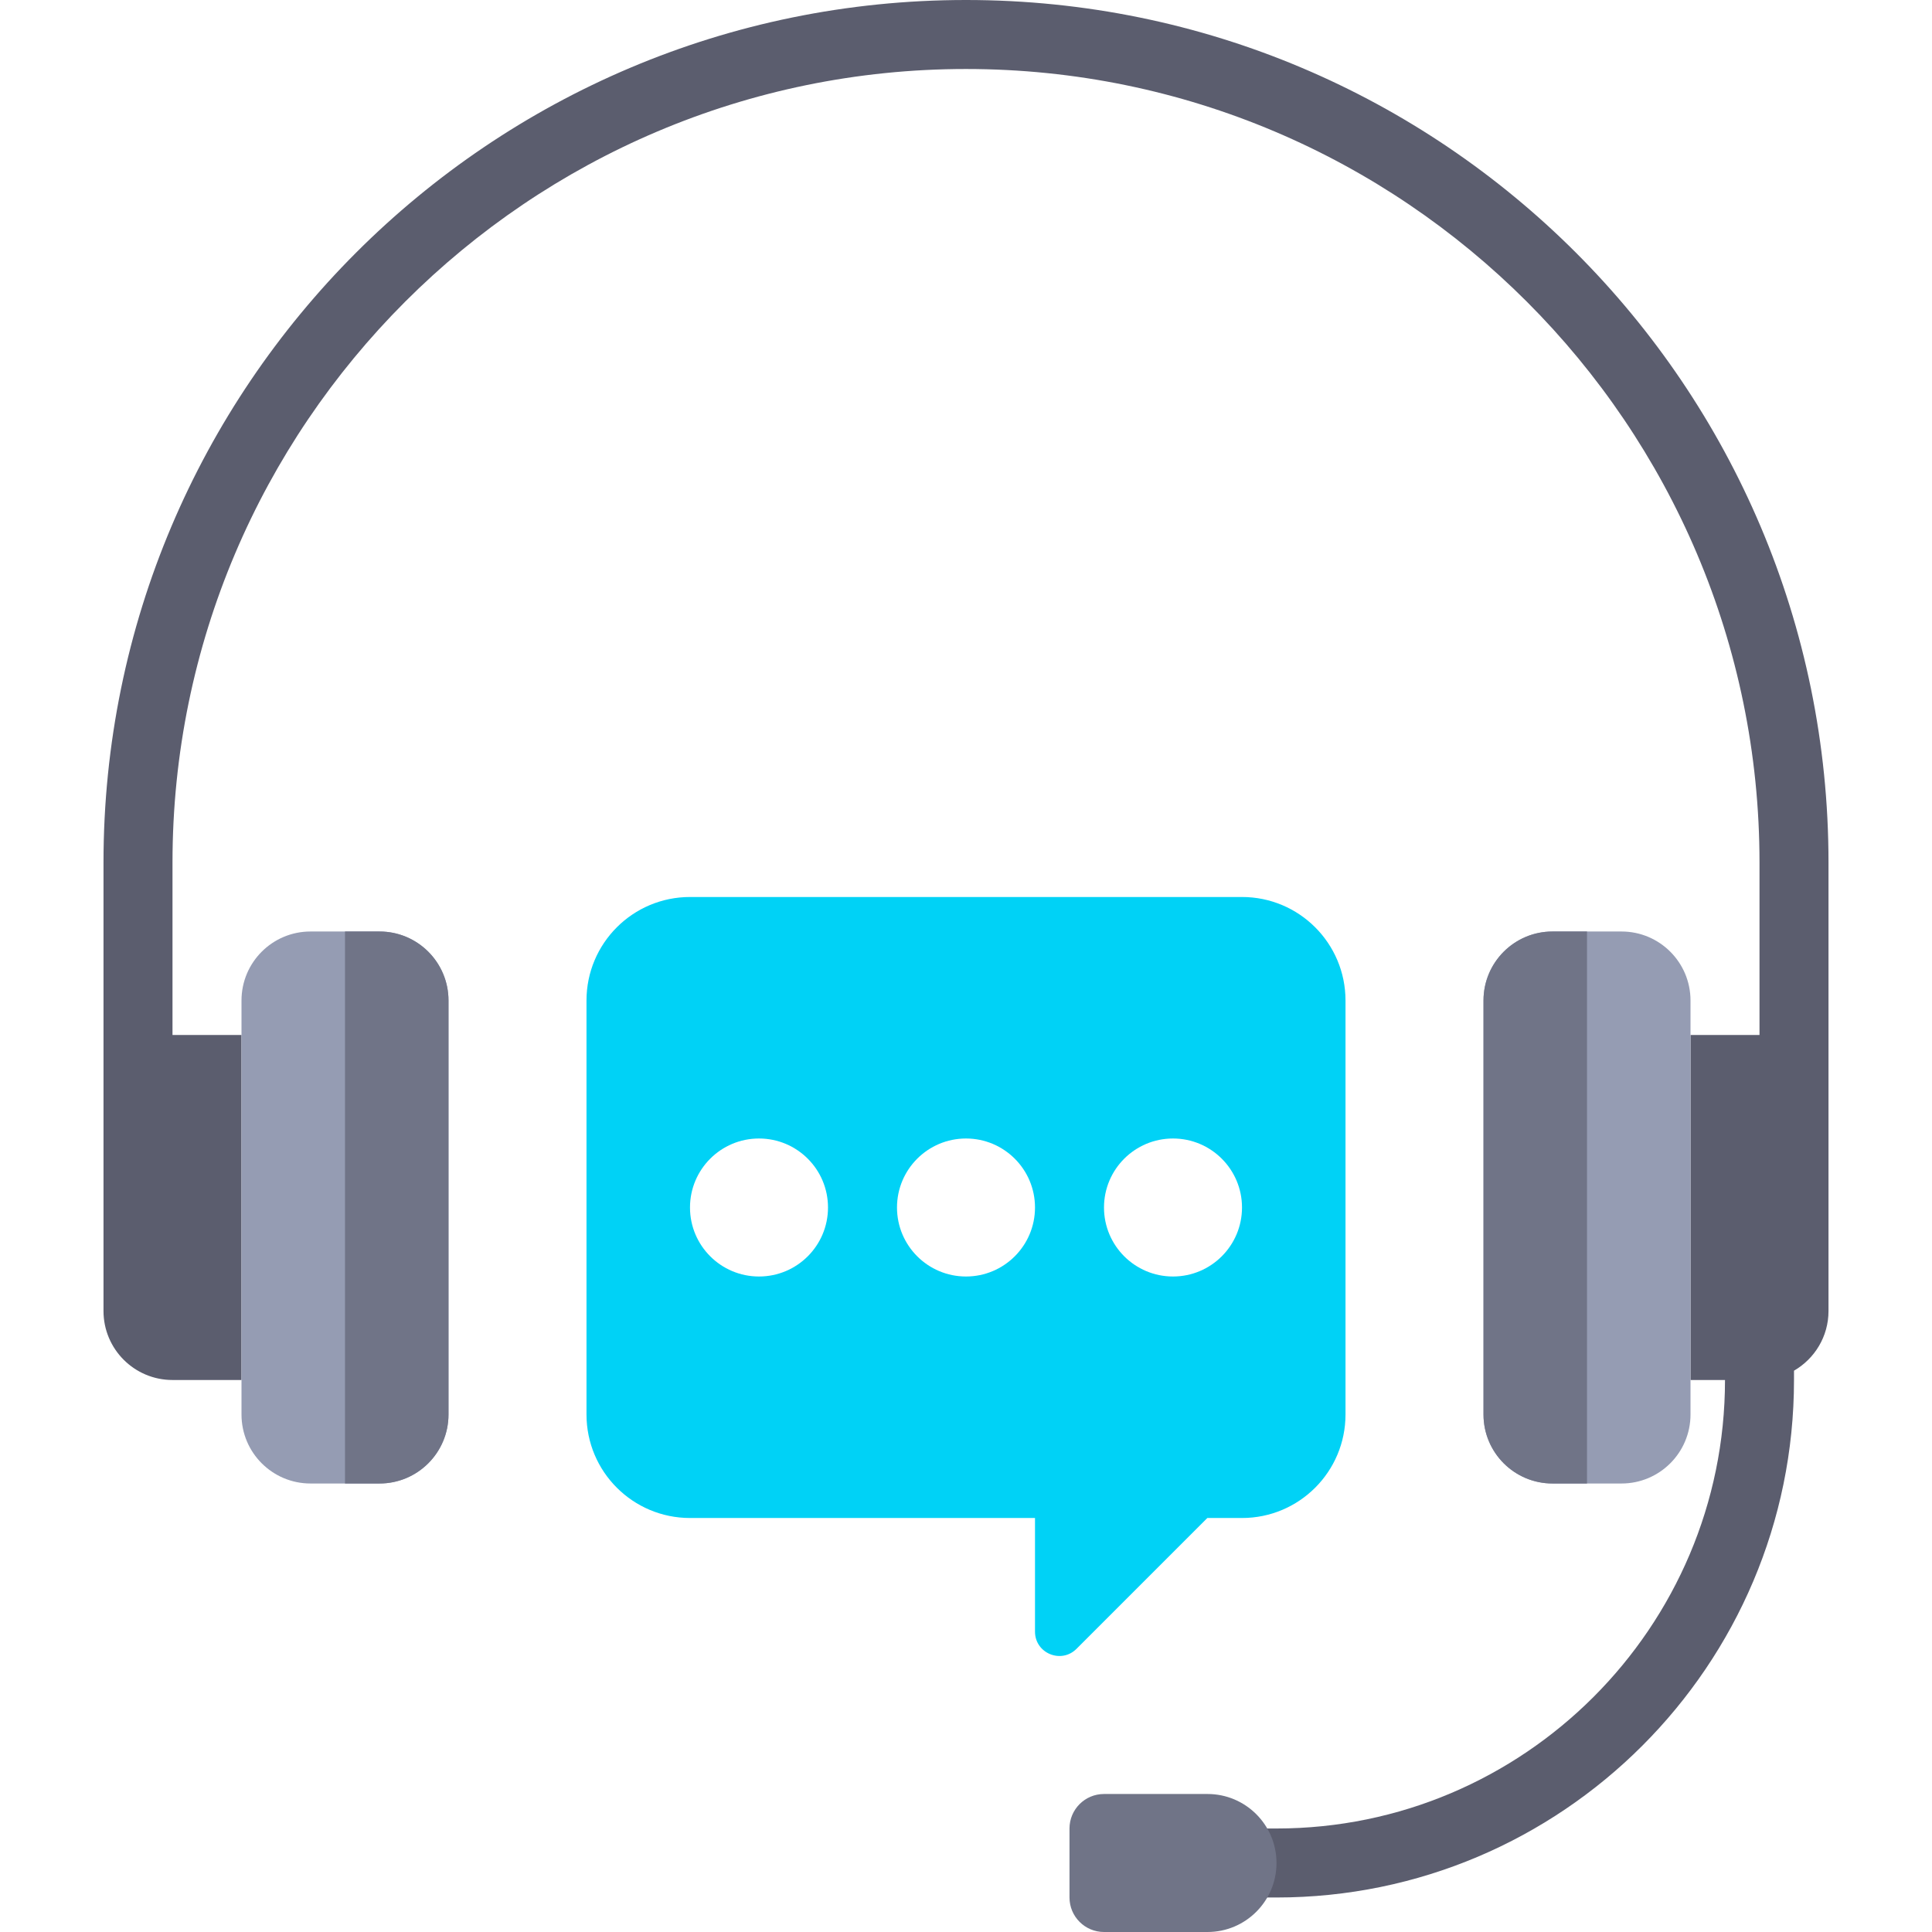
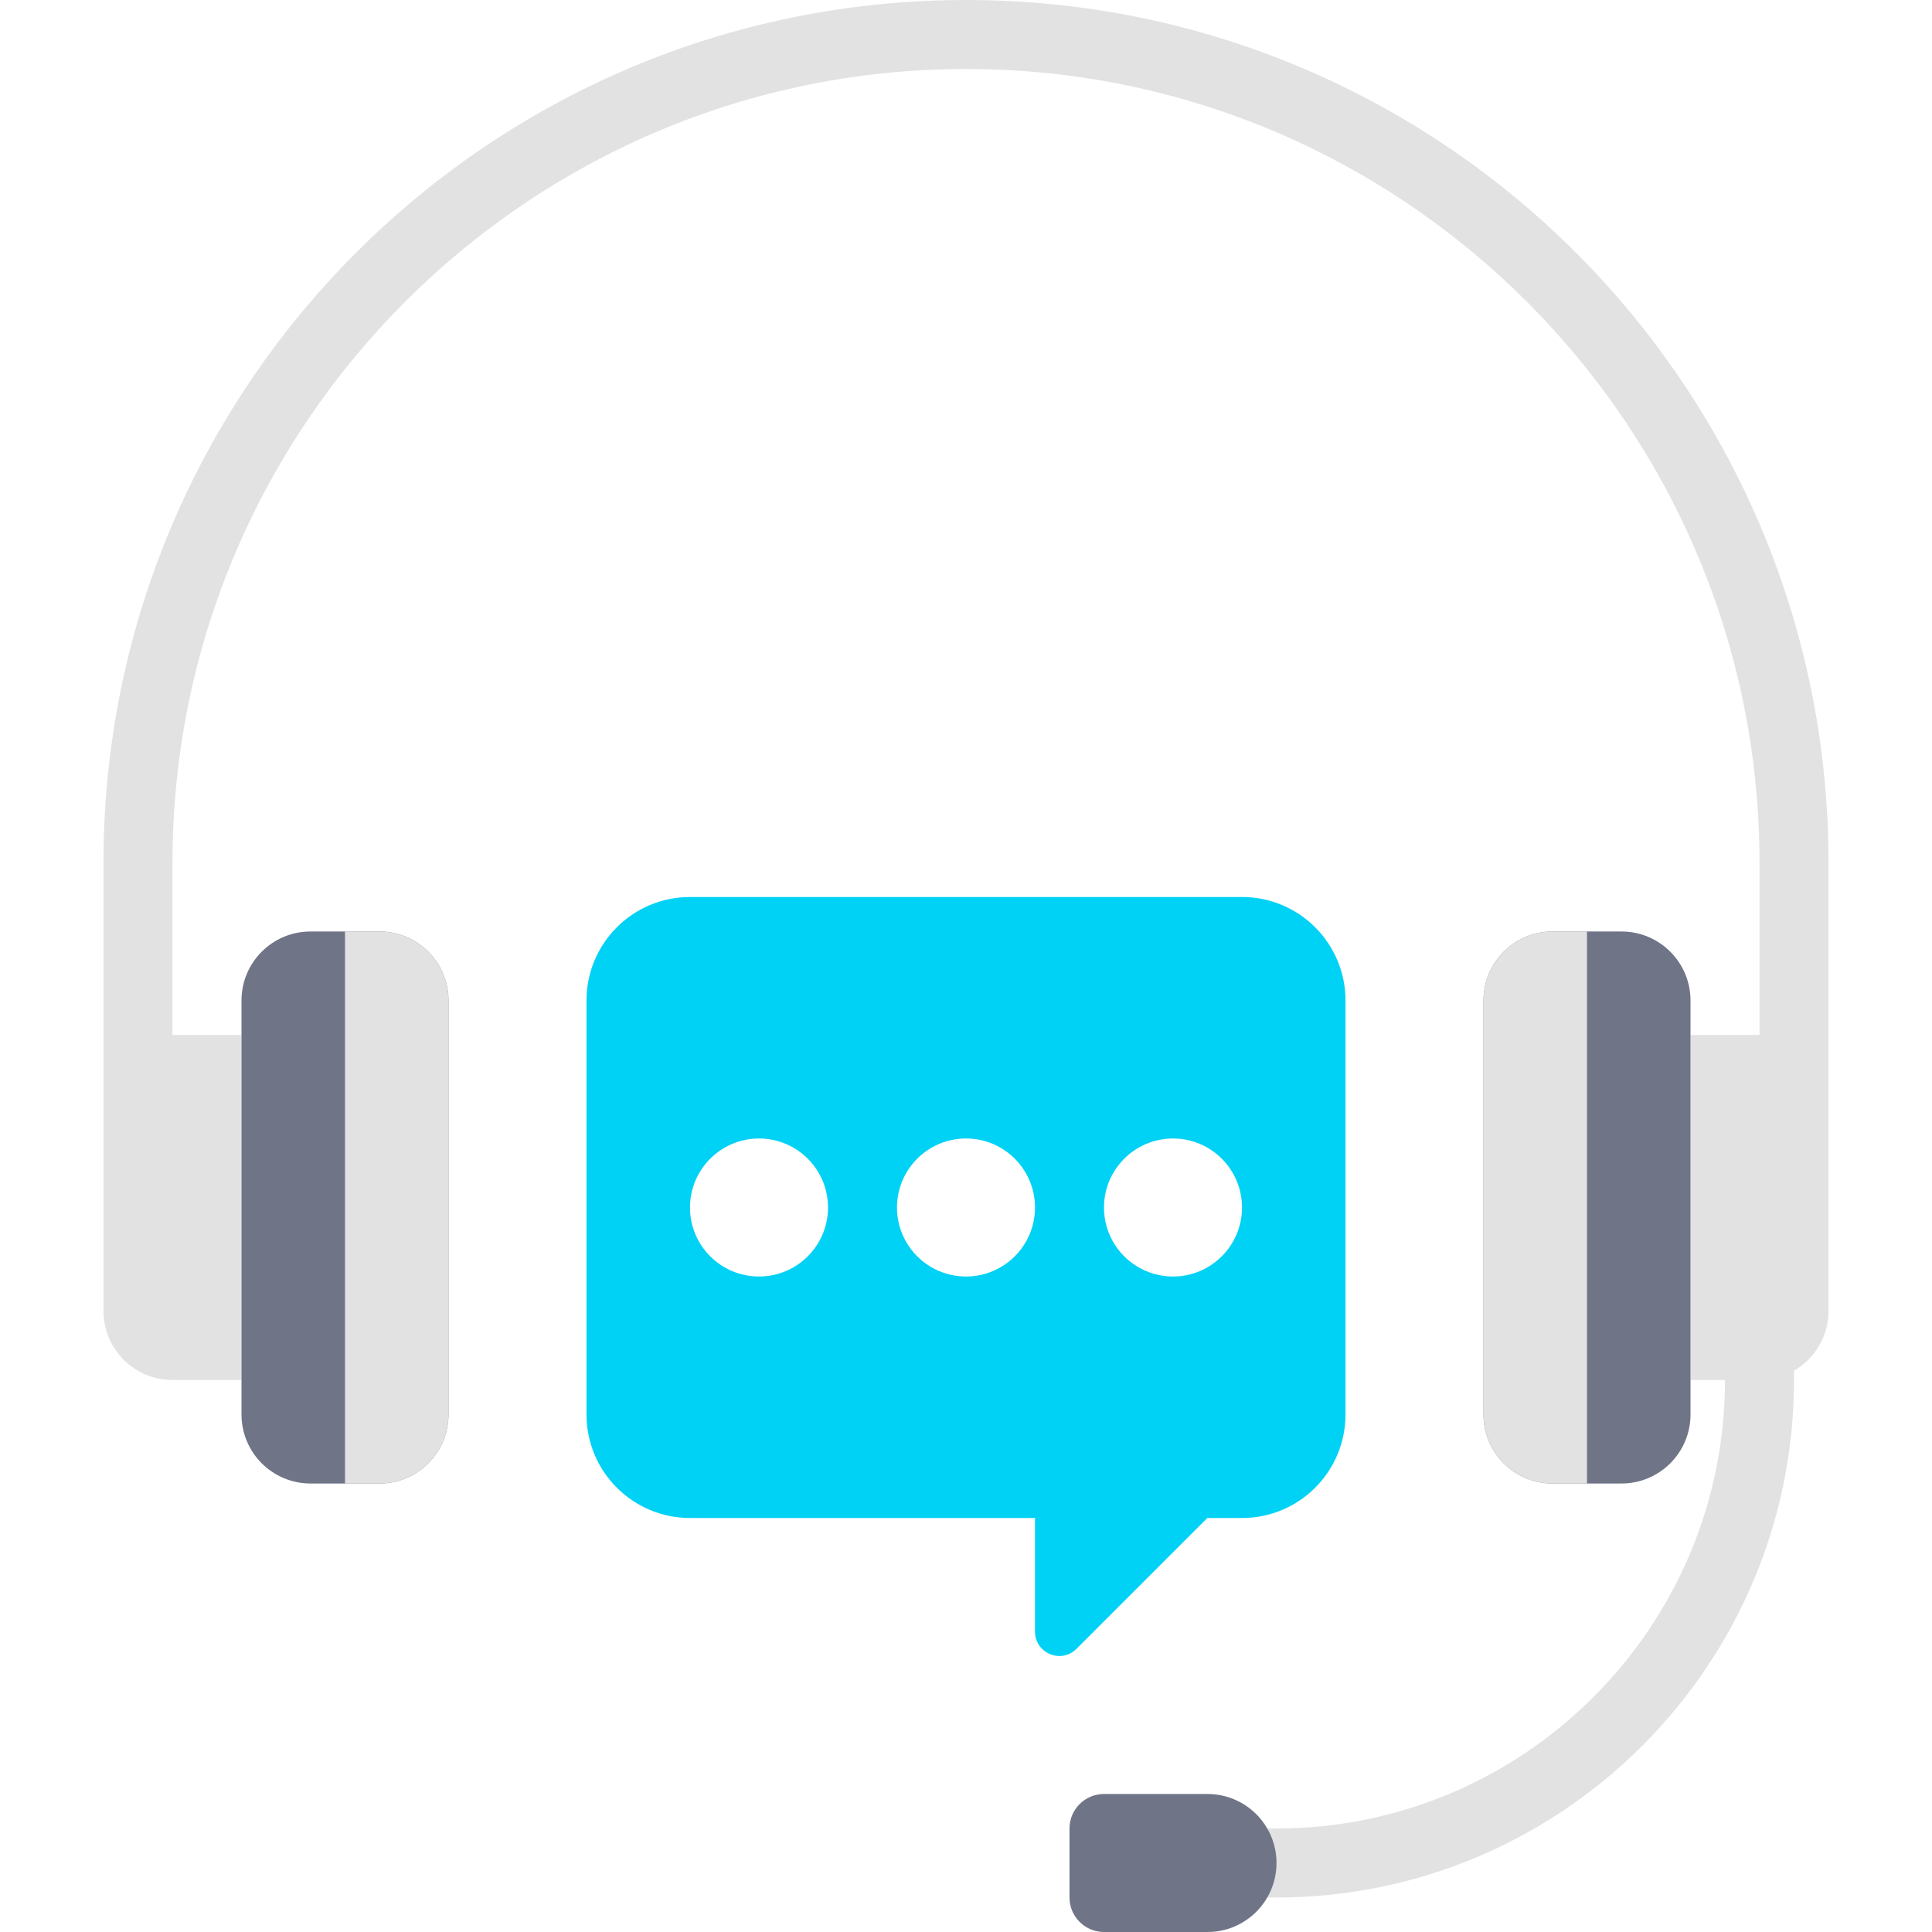
<svg xmlns="http://www.w3.org/2000/svg" version="1.1" id="Layer_1" x="0px" y="0px" viewBox="0 0 512 512" style="enable-background:new 0 0 512 512;" xml:space="preserve">
-   <path style="fill:#5B5D6E;" d="M256,0C129.763,0,27.429,102.335,27.429,228.571v118.857c0,10.098,8.187,18.286,18.286,18.286H64  v-91.429H45.714v-45.714c0-115.952,94.334-210.286,210.286-210.286s210.286,94.334,210.286,210.286v45.714H448v91.429h9.143  c0,65.536-53.321,118.857-118.857,118.857H320v18.286h18.286c75.625,0,137.143-61.518,137.143-137.143v-2.466  c5.461-3.163,9.143-9.055,9.143-15.819V228.571C484.571,102.335,382.237,0,256,0z" />
-   <path style="fill:#959CB3;" d="M100.571,393.143H82.286c-10.099,0-18.286-8.186-18.286-18.286V265.143  c0-10.099,8.186-18.286,18.286-18.286h18.286c10.099,0,18.286,8.186,18.286,18.286v109.714  C118.857,384.957,110.671,393.143,100.571,393.143z" />
-   <path style="fill:#707487;" d="M118.857,374.857V265.143c0-10.099-8.187-18.286-18.286-18.286h-9.143v146.286h9.143  C110.67,393.143,118.857,384.955,118.857,374.857z" />
-   <path style="fill:#959CB3;" d="M411.429,246.857h18.286c10.099,0,18.286,8.186,18.286,18.286v109.714  c0,10.099-8.186,18.286-18.286,18.286h-18.286c-10.099,0-18.286-8.186-18.286-18.286V265.143  C393.143,255.043,401.329,246.857,411.429,246.857z" />
+   <path style="fill:#E2E2E2;" d="M256,0C129.763,0,27.429,102.335,27.429,228.571v118.857c0,10.098,8.187,18.286,18.286,18.286H64  v-91.429H45.714v-45.714c0-115.952,94.334-210.286,210.286-210.286s210.286,94.334,210.286,210.286v45.714H448v91.429h9.143  c0,65.536-53.321,118.857-118.857,118.857H320v18.286h18.286c75.625,0,137.143-61.518,137.143-137.143v-2.466  c5.461-3.163,9.143-9.055,9.143-15.819V228.571C484.571,102.335,382.237,0,256,0z" />
+   <path style="fill:#707487;" d="M100.571,393.143H82.286c-10.099,0-18.286-8.186-18.286-18.286V265.143  c0-10.099,8.186-18.286,18.286-18.286h18.286c10.099,0,18.286,8.186,18.286,18.286v109.714  C118.857,384.957,110.671,393.143,100.571,393.143z" />
+   <path style="fill:#E2E2E2;" d="M118.857,374.857V265.143c0-10.099-8.187-18.286-18.286-18.286h-9.143v146.286h9.143  C110.67,393.143,118.857,384.955,118.857,374.857z" />
+   <path style="fill:#707487;" d="M411.429,246.857h18.286c10.099,0,18.286,8.186,18.286,18.286v109.714  c0,10.099-8.186,18.286-18.286,18.286h-18.286c-10.099,0-18.286-8.186-18.286-18.286V265.143  C393.143,255.043,401.329,246.857,411.429,246.857z" />
  <g>
-     <path style="fill:#707487;" d="M393.143,265.143v109.714c0,10.099,8.187,18.286,18.286,18.286h9.143V246.857h-9.143   C401.33,246.857,393.143,255.045,393.143,265.143z" />
+     <path style="fill:#E2E2E2;" d="M393.143,265.143v109.714c0,10.099,8.187,18.286,18.286,18.286h9.143V246.857h-9.143   C401.33,246.857,393.143,255.045,393.143,265.143z" />
    <path style="fill:#707487;" d="M320,512h-27.429c-5.049,0-9.143-4.094-9.143-9.143v-18.286c0-5.049,4.094-9.143,9.143-9.143H320   c10.099,0,18.286,8.186,18.286,18.286l0,0C338.286,503.814,330.099,512,320,512z" />
  </g>
  <path style="fill:#00D2F6;" d="M329.143,237.714H182.857c-15.149,0-27.429,12.28-27.429,27.429v109.714  c0,15.149,12.28,27.429,27.429,27.429h91.429V432.4c0,5.742,6.942,8.617,11.001,4.557l34.671-34.671h9.185  c15.149,0,27.429-12.28,27.429-27.429V265.143C356.571,249.994,344.291,237.714,329.143,237.714z M201.143,338.286  c-10.098,0-18.286-8.187-18.286-18.286c0-10.099,8.187-18.286,18.286-18.286s18.286,8.186,18.286,18.286  C219.429,330.098,211.241,338.286,201.143,338.286z M256,338.286c-10.098,0-18.286-8.187-18.286-18.286  c0-10.099,8.187-18.286,18.286-18.286c10.098,0,18.286,8.186,18.286,18.286C274.286,330.098,266.098,338.286,256,338.286z   M310.857,338.286c-10.098,0-18.286-8.187-18.286-18.286c0-10.099,8.187-18.286,18.286-18.286c10.098,0,18.286,8.186,18.286,18.286  C329.143,330.098,320.955,338.286,310.857,338.286z" />
  <g>
</g>
  <g>
</g>
  <g>
</g>
  <g>
</g>
  <g>
</g>
  <g>
</g>
  <g>
</g>
  <g>
</g>
  <g>
</g>
  <g>
</g>
  <g>
</g>
  <g>
</g>
  <g>
</g>
  <g>
</g>
  <g>
</g>
</svg>
